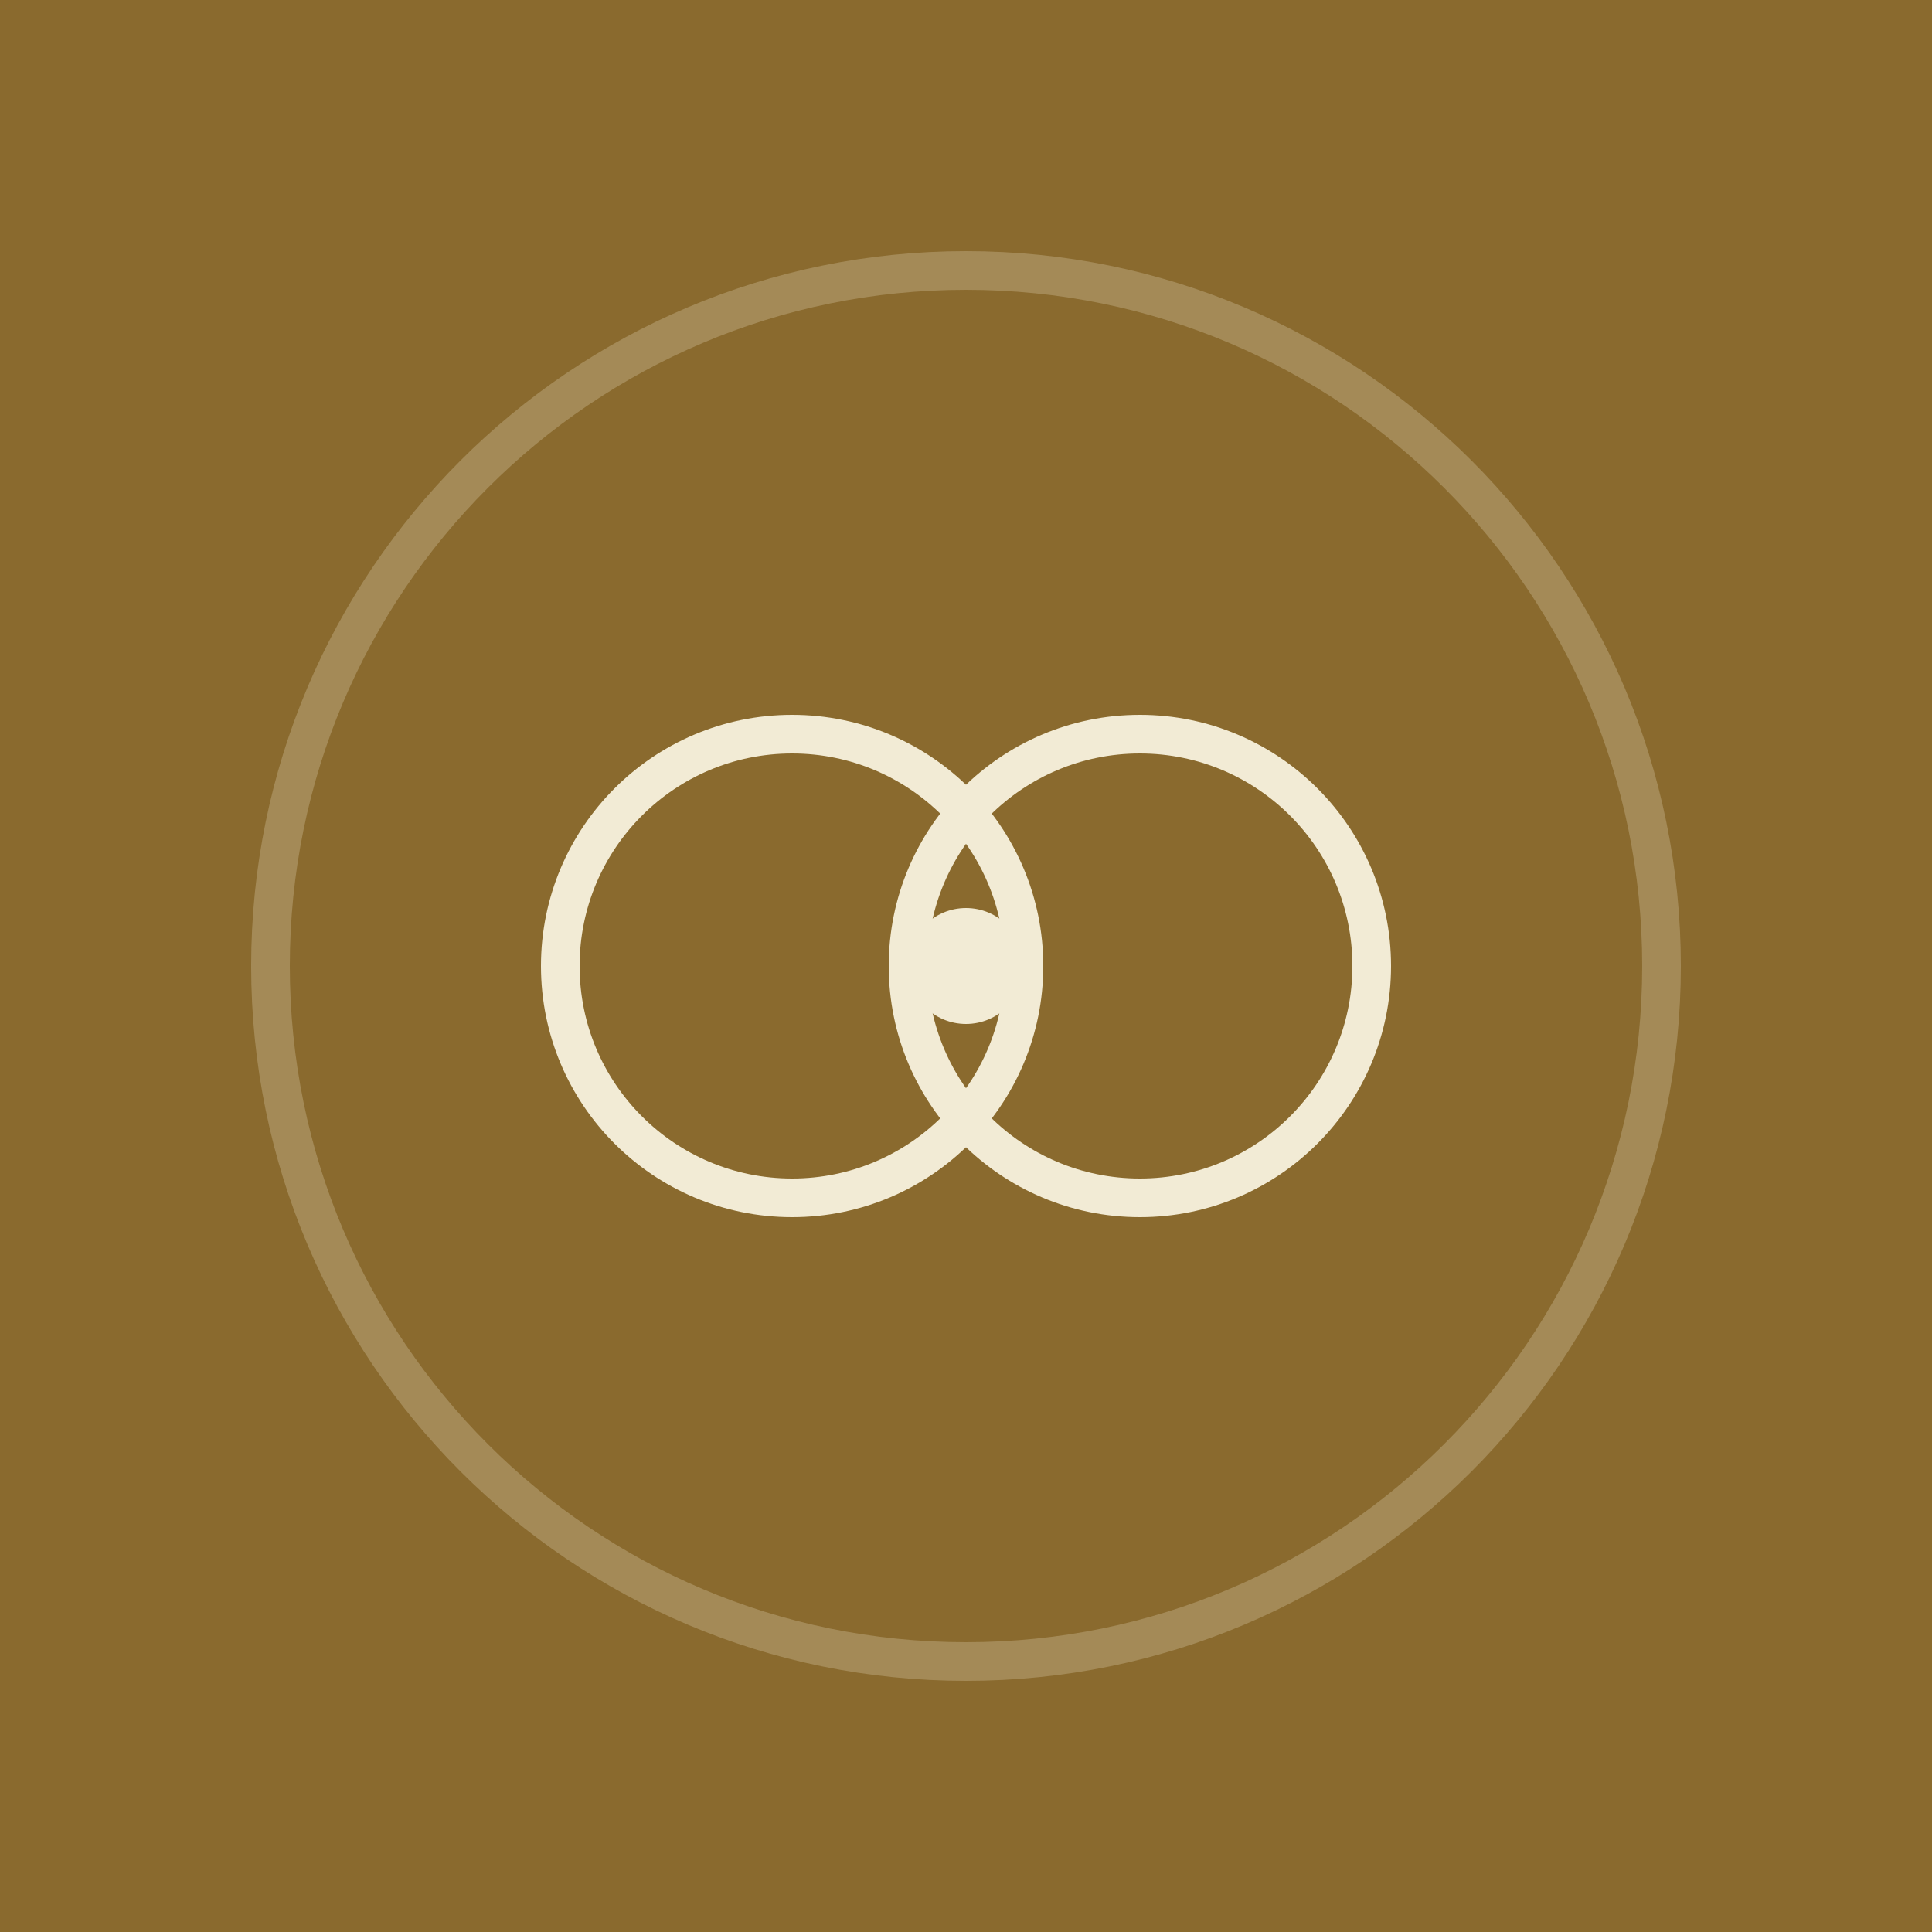
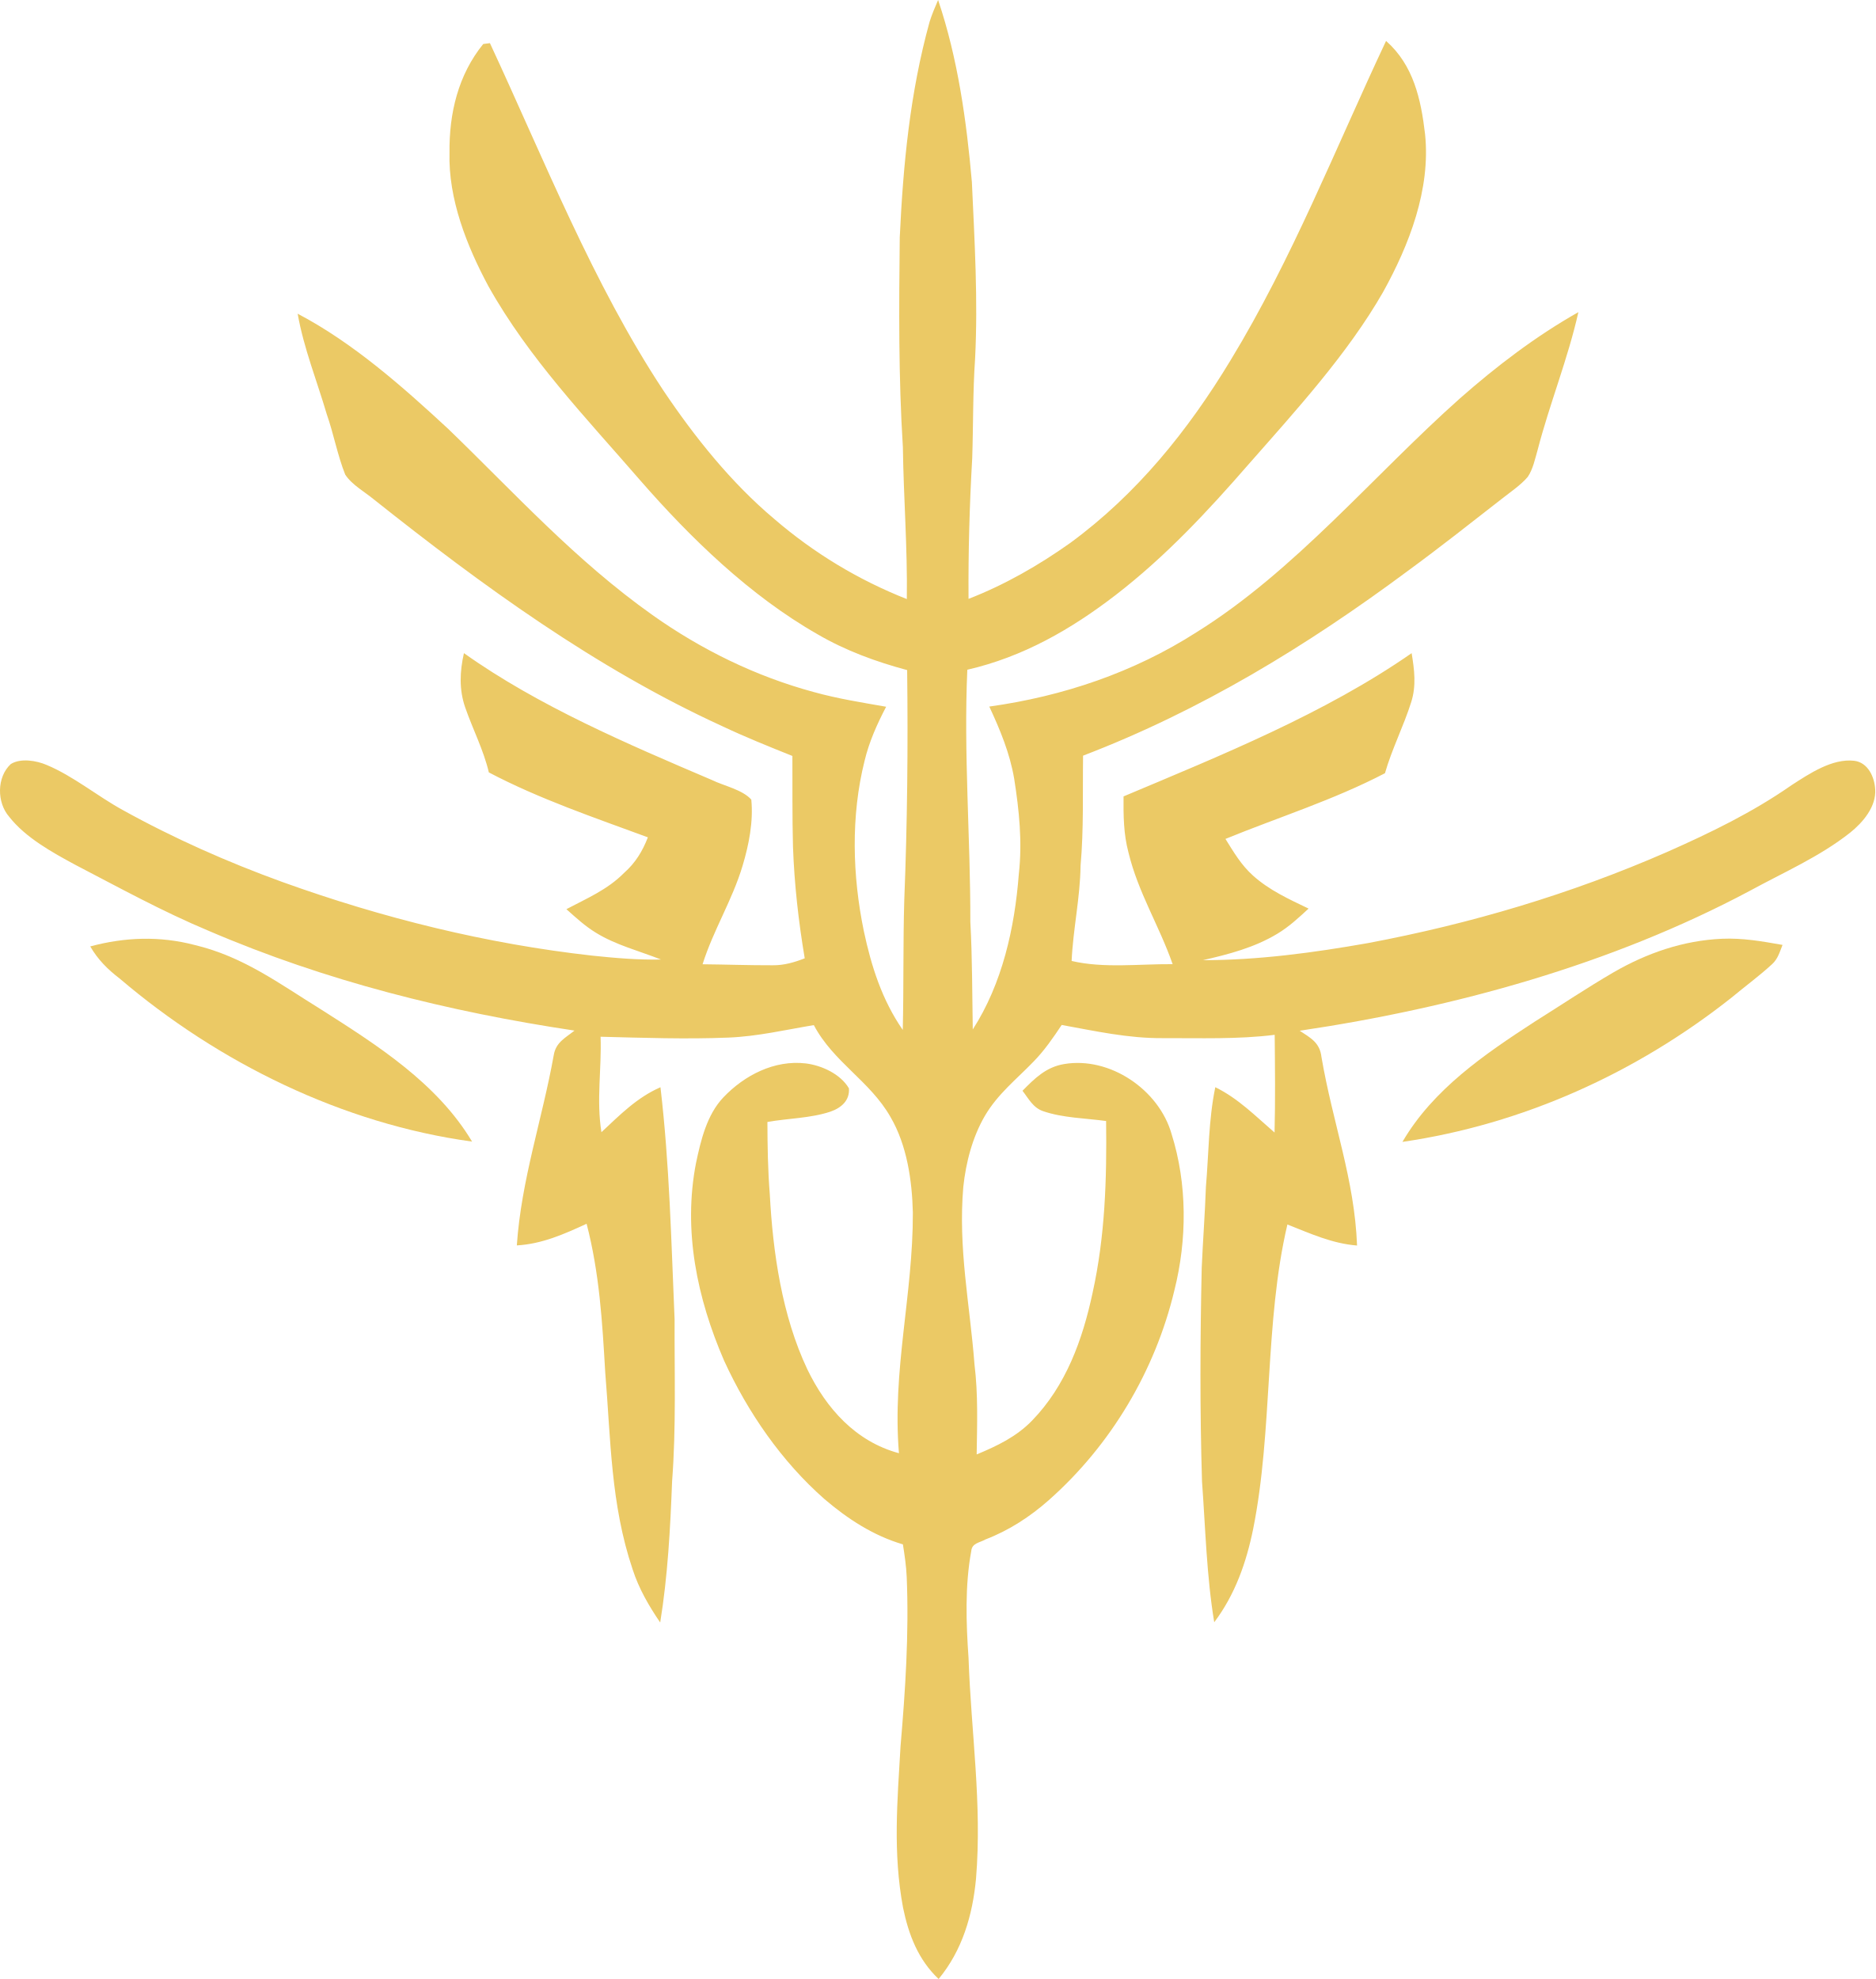
- <svg xmlns="http://www.w3.org/2000/svg" viewBox="0 0 200 200" width="200" height="200">
-   <rect width="200" height="200" fill="#8A6A2E" />
-   <g fill="none" stroke="#F2EBD5" stroke-width="4" stroke-linecap="round" stroke-linejoin="round">
-     <circle cx="100" cy="100" r="72" opacity="0.25" />
-     <circle cx="82" cy="100" r="24" />
-     <circle cx="118" cy="100" r="24" />
-     <circle cx="100" cy="100" r="6" fill="#F2EBD5" stroke="none" />
-   </g>
+ <svg xmlns="http://www.w3.org/2000/svg" viewBox="0 0 509.549 537.71" version="1.1" id="svg839" width="509.549" height="537.71">
+   <defs id="defs843" />
+   <path d="m 254.902,0 c 5.35,15.81 7.74,32.91 9.18,49.49 0.73,16.03 1.68,31.92 0.87,47.99 -0.63,9.06 -0.48,17.99 -0.78,27.02 -0.73,12.71 -1.09,25.48 -1,38.22 9.85,-3.83 19.03,-9.09 27.64,-15.2 18.09,-13.27 31.99,-30.51 43.54,-49.6 16.77,-27.56 28.56,-57.69 42.27,-86.8 7.46,6.59 9.49,15.86 10.6,25.34 1.55,14.95 -4.29,30.07 -11.43,42.93 -9.61,16.76 -23.64,32.11 -36.38,46.6 -11.26,12.94 -22.63,25.16 -36.26,35.68 -12.14,9.35 -25.25,16.85 -40.31,20.3 -1.02,22.92 0.86,45.56 0.82,68.52 0.54,9.75 0.49,19.47 0.66,29.22 8.02,-12.45 11.39,-27.58 12.51,-42.19 0.98,-8.75 0.11,-17.23 -1.25,-25.89 -1.17,-6.95 -3.82,-13.31 -6.77,-19.65 19.99,-2.78 39.26,-9.27 56.3,-20.19 26.75,-16.65 48.02,-42.57 71.58,-63.54 10,-8.8 20.58,-16.87 32.19,-23.44 -2.84,12.67 -7.82,24.88 -11.08,37.46 -0.7,2.42 -1.26,5.22 -2.69,7.32 -2,2.32 -4.72,4.1 -7.11,6 -8.44,6.58 -16.84,13.22 -25.48,19.54 -27.43,20.38 -56.22,37.93 -88.23,50.19 -0.14,9.99 0.21,19.93 -0.68,29.9 -0.11,8.72 -2.03,17.19 -2.43,25.88 8.71,2.04 18.35,0.8 27.45,0.87 -3.71,-10.6 -9.37,-19.43 -12.02,-30.41 -1.33,-5.01 -1.36,-10.02 -1.32,-15.17 26.48,-11.15 54.7,-22.52 78.28,-38.92 0.74,4.51 1.3,8.82 -0.11,13.28 -2.07,6.56 -5.23,12.7 -7.14,19.34 -13.97,7.28 -28.83,11.92 -43.34,17.85 2.26,3.62 4.27,7.08 7.49,9.97 4.47,4.01 9.75,6.39 15.1,8.96 -2.71,2.5 -5.29,4.91 -8.46,6.82 -6.23,3.77 -13.25,5.6 -20.28,7.2 15.02,0 30.07,-2.03 44.84,-4.64 27.92,-5.24 55.22,-13.35 81.26,-24.74 11.84,-5.24 23.25,-10.77 33.9,-18.19 4.8,-3.1 11.05,-7.31 17.01,-6.61 3.73,0.47 5.5,4.4 5.69,7.76 0.29,4.73 -3.32,8.97 -6.8,11.76 -8.28,6.55 -18.01,10.76 -27.24,15.8 -37.68,20.07 -80.26,31.78 -122.33,38.03 2.98,1.97 5.46,3.21 5.91,7.15 3.1,18.12 8.98,33.19 9.67,51.21 -6.8,-0.54 -12.69,-3.26 -18.93,-5.72 -6.25,26.59 -3.92,55.84 -9.3,82.73 -1.86,9.13 -4.92,17.84 -10.58,25.35 -2.07,-12.47 -2.39,-25.59 -3.32,-38.28 -0.59,-19.33 -0.51,-38.69 -0.08,-58.02 0.32,-7.34 0.88,-14.66 1.14,-22 0.79,-9.13 0.69,-18.06 2.55,-27.08 6.26,3.07 10.91,7.84 16.1,12.32 0.23,-8.84 0.12,-17.7 0.04,-26.55 -10.02,1.26 -20.35,0.86 -30.45,0.9 -9.38,0.07 -18.28,-1.92 -27.43,-3.58 -2.33,3.5 -4.68,6.92 -7.63,9.94 -4.72,4.89 -9.74,8.79 -13.25,14.77 -3.37,5.8 -5.14,12.63 -5.85,19.26 -1.44,16.78 1.76,31.72 3.04,48.27 1,8.15 0.71,16.26 0.59,24.45 5.55,-2.3 10.8,-4.81 15.05,-9.19 9.23,-9.52 13.73,-21.99 16.45,-34.73 3.41,-15.45 3.87,-30.92 3.67,-46.67 -5.62,-0.77 -11.73,-0.83 -17.1,-2.67 -2.76,-0.94 -3.93,-3.38 -5.62,-5.55 3.32,-3.37 6.38,-6.42 11.27,-7.25 12.46,-2.13 25.8,6.95 29.23,18.96 4.3,13.64 4.24,28.72 0.77,42.53 -5.22,21.86 -17.27,42.08 -34.11,56.98 -5.11,4.52 -10.83,8.24 -17.22,10.69 -1.62,0.92 -3.67,0.97 -3.86,3.16 -1.74,9.35 -1.4,19.6 -0.74,29.04 0.71,20.46 3.71,39.56 2.03,60.01 -0.94,9.93 -3.72,19.42 -10.16,27.22 -5.56,-5.24 -8.17,-12.08 -9.67,-19.41 -2.78,-14.91 -1.54,-28.85 -0.68,-43.8 1.32,-15.38 2.32,-30.59 1.68,-46.04 -0.13,-2.97 -0.57,-5.9 -1.03,-8.84 -8.04,-2.37 -14.98,-6.9 -21.31,-12.3 -11.65,-10.24 -20.84,-23.57 -27.28,-37.62 -7.33,-16.92 -11.2,-35.34 -7.63,-53.7 1.31,-6.2 2.95,-13.12 7.44,-17.84 5.74,-6.03 13.89,-10.22 22.39,-9.22 4.34,0.54 9.44,2.88 11.72,6.77 0.25,3.33 -2.11,5.31 -4.99,6.32 -5.42,1.82 -11.53,1.81 -17.16,2.82 0.02,6.56 0.12,13.11 0.65,19.66 0.84,15.91 3.33,33.01 10.19,47.53 5.14,10.64 13.14,19.64 24.9,22.81 -1.87,-22.62 3.83,-42.92 3.78,-65.36 -0.21,-8.77 -1.6,-18.34 -6.09,-26.02 -5.57,-9.77 -15.5,-14.87 -20.82,-24.94 -7.77,1.29 -15.27,3.07 -23.19,3.39 -11.57,0.47 -23.19,0.06 -34.75,-0.23 0.31,8.76 -1.18,17.2 0.23,25.93 5.02,-4.68 9.62,-9.4 16.04,-12.21 2.47,21.03 2.93,41.97 3.84,63.08 -0.06,14.65 0.44,29.41 -0.68,44.02 -0.49,12.79 -1.18,25.7 -3.23,38.34 -3.08,-4.51 -5.8,-9.2 -7.49,-14.43 -5.98,-17.73 -5.93,-35.23 -7.45,-53.57 -0.8,-13.76 -1.57,-26.92 -5.06,-40.34 -6.16,2.83 -12.07,5.47 -18.96,5.88 1.2,-17.8 6.92,-34.32 10.04,-51.74 0.58,-3.45 3.14,-4.64 5.63,-6.63 -34.24,-5.14 -67.56,-13.43 -99.43,-27.12 -12.55,-5.25 -24.19,-11.67 -36.23,-17.93 -6.26,-3.38 -13.5,-7.37 -17.94,-13.04 -3.4,-3.88 -3.41,-10.79 0.43,-14.33 2.68,-1.68 6.96,-0.95 9.74,0.24 7.19,2.99 13.77,8.46 20.66,12.24 13.88,7.69 28.46,14.15 43.38,19.56 27.19,9.79 55.44,16.8 84.19,20.01 6.22,0.65 12.44,1.19 18.7,1.06 -5.94,-2.35 -12.25,-3.93 -17.65,-7.26 -2.99,-1.82 -5.45,-4.1 -8.05,-6.42 5.61,-2.97 11.12,-5.26 15.68,-9.86 3.07,-2.72 4.99,-5.87 6.46,-9.66 -14.5,-5.35 -29.52,-10.43 -43.21,-17.64 -1.46,-6.16 -4.36,-11.69 -6.42,-17.63 -1.7,-4.86 -1.48,-9.82 -0.35,-14.78 20.24,14.4 44.57,24.74 67.39,34.48 3.3,1.61 8.23,2.59 10.69,5.31 0.59,5.98 -0.65,12.27 -2.37,17.99 -2.78,9.32 -7.95,17.49 -10.87,26.76 6.34,0.06 12.68,0.29 19.01,0.27 3.09,0.04 5.91,-0.78 8.75,-1.89 -1.69,-10.02 -2.83,-20.16 -3.19,-30.31 -0.22,-8.22 -0.12,-16.45 -0.16,-24.67 -6.44,-2.58 -12.87,-5.16 -19.14,-8.13 -34.29,-15.7 -65.17,-38.2 -94.58,-61.57 -2.54,-2.1 -5.98,-3.97 -7.79,-6.75 -2.11,-5.29 -3.12,-11 -5.01,-16.39 -2.66,-9.05 -6.28,-18.02 -7.91,-27.32 15.06,7.9 28.53,19.83 40.96,31.34 18.21,17.6 34.5,35.68 55.46,50.54 13.3,9.42 28.08,16.66 43.84,20.92 6.48,1.8 13.03,2.83 19.64,3.99 -2.46,4.71 -4.62,9.51 -5.86,14.7 -3.76,14.98 -3.31,31.2 -0.2,46.26 2.04,9.58 4.95,18.72 10.58,26.85 0.28,-11.78 0.06,-23.57 0.41,-35.35 0.83,-20.79 1.03,-41.61 0.78,-62.42 -8.51,-2.28 -16.76,-5.3 -24.39,-9.76 -18.3,-10.44 -34.4,-26.04 -48.18,-41.84 -14.63,-16.9 -30.22,-33.07 -41.23,-52.74 -5.85,-10.91 -10.91,-23.68 -10.55,-36.24 -0.13,-10.66 2.34,-21.13 9.16,-29.53 0.61,-0.08 1.22,-0.16 1.82,-0.24 14.57,31.3 28.13,65.66 47.15,94.41 8.52,12.67 18.4,25.03 30.13,34.89 10.72,9.23 22.83,16.56 36,21.75 0.2,-13.79 -0.88,-27.5 -1.07,-41.27 -1.2,-19.01 -1.06,-37.98 -0.85,-57.01 0.93,-19.87 2.79,-39.3 8.1,-58.54 0.64,-2.05 1.47,-3.98 2.32,-5.95 z" fill="#dbad4f" id="path833" style="fill:#ebc965;fill-opacity:1" />
+   <path d="m 52.842,256.75 c 13.23,3.13 23.03,10.5 34.32,17.48 15.28,9.72 31.6,20.04 41.11,35.95 -35.1,-4.8 -68.89,-21.39 -95.74,-44.29 -3.28,-2.5 -5.92,-5.14 -8.01,-8.74 9.39,-2.53 18.88,-2.87 28.32,-0.4 z" fill="#dbad4f" id="path835" style="fill:#ebc965;fill-opacity:1" />
+   <path d="m 467.902,255.07 c 5.65,-0.25 10.92,0.7 16.45,1.67 -0.79,1.97 -1.26,3.81 -2.89,5.28 -3.49,3.21 -7.35,6.02 -10.99,9.06 -25.86,20.46 -56.7,34.42 -89.4,39.18 8.36,-14.33 22.35,-23.83 35.96,-32.68 7.14,-4.47 14.16,-9.18 21.45,-13.42 9.05,-5.22 18.92,-8.63 29.42,-9.09 z" fill="#dbad4f" id="path837" style="fill:#ebc965;fill-opacity:1" />
</svg>
